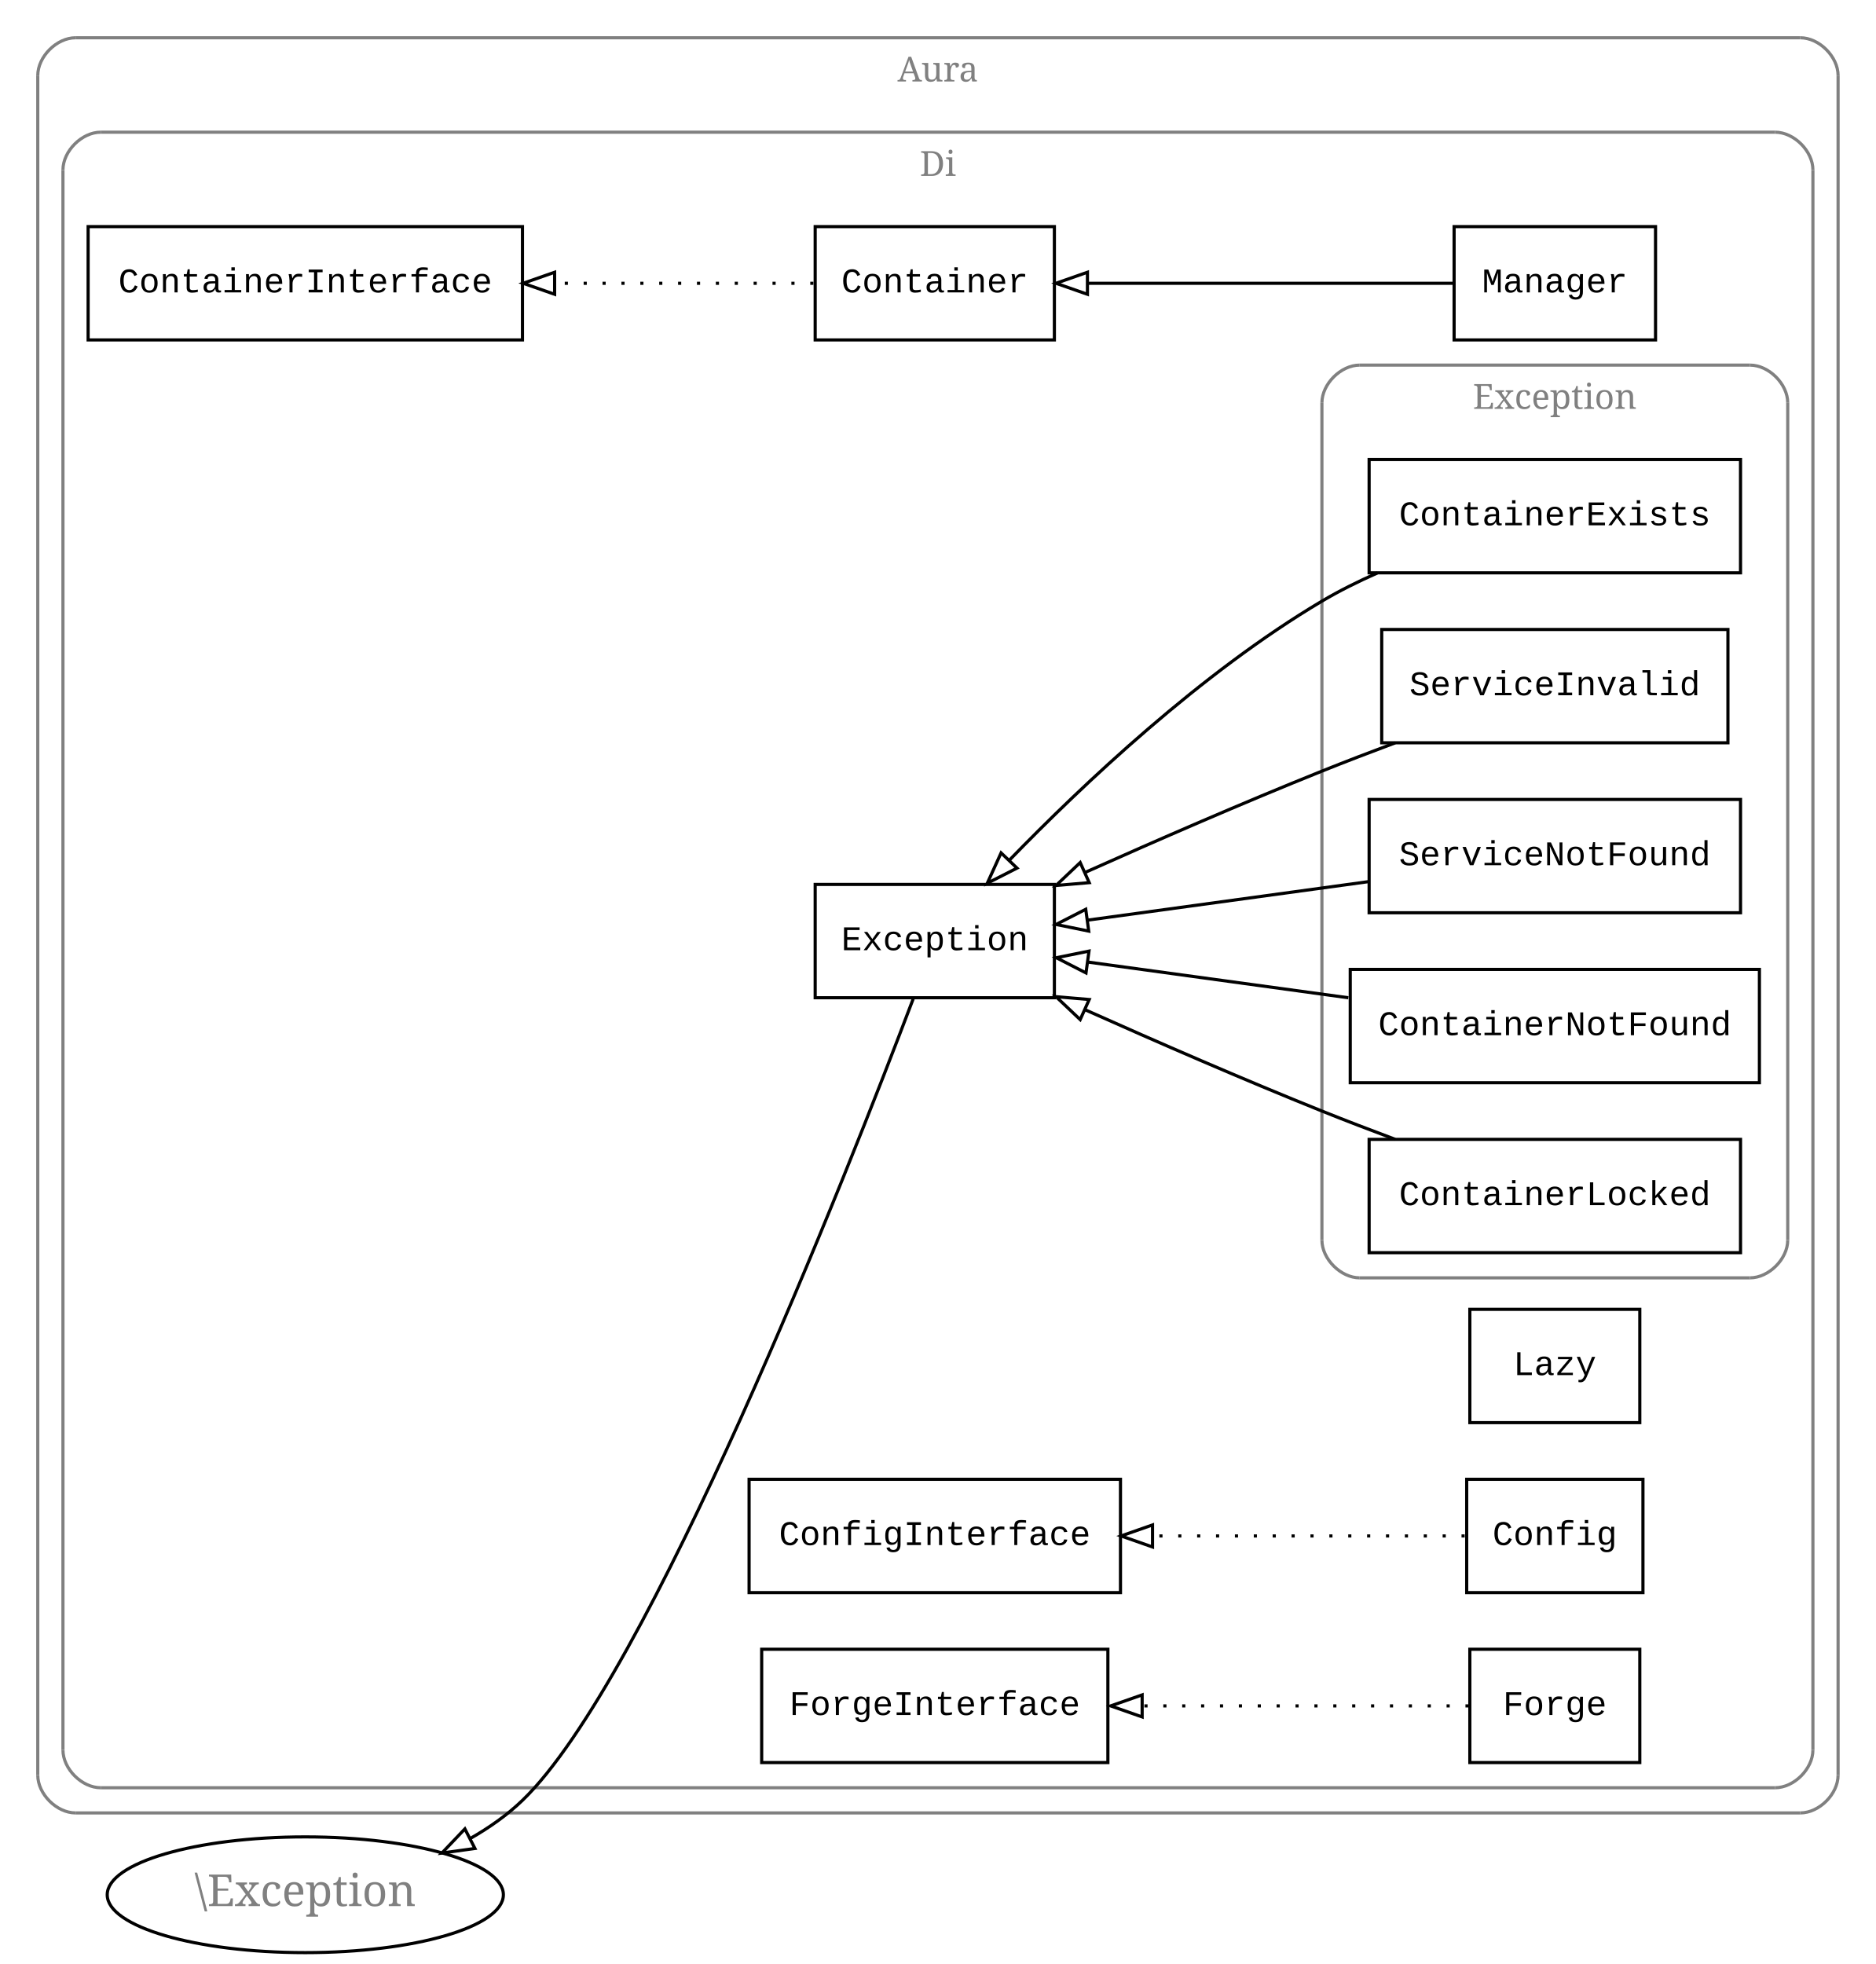
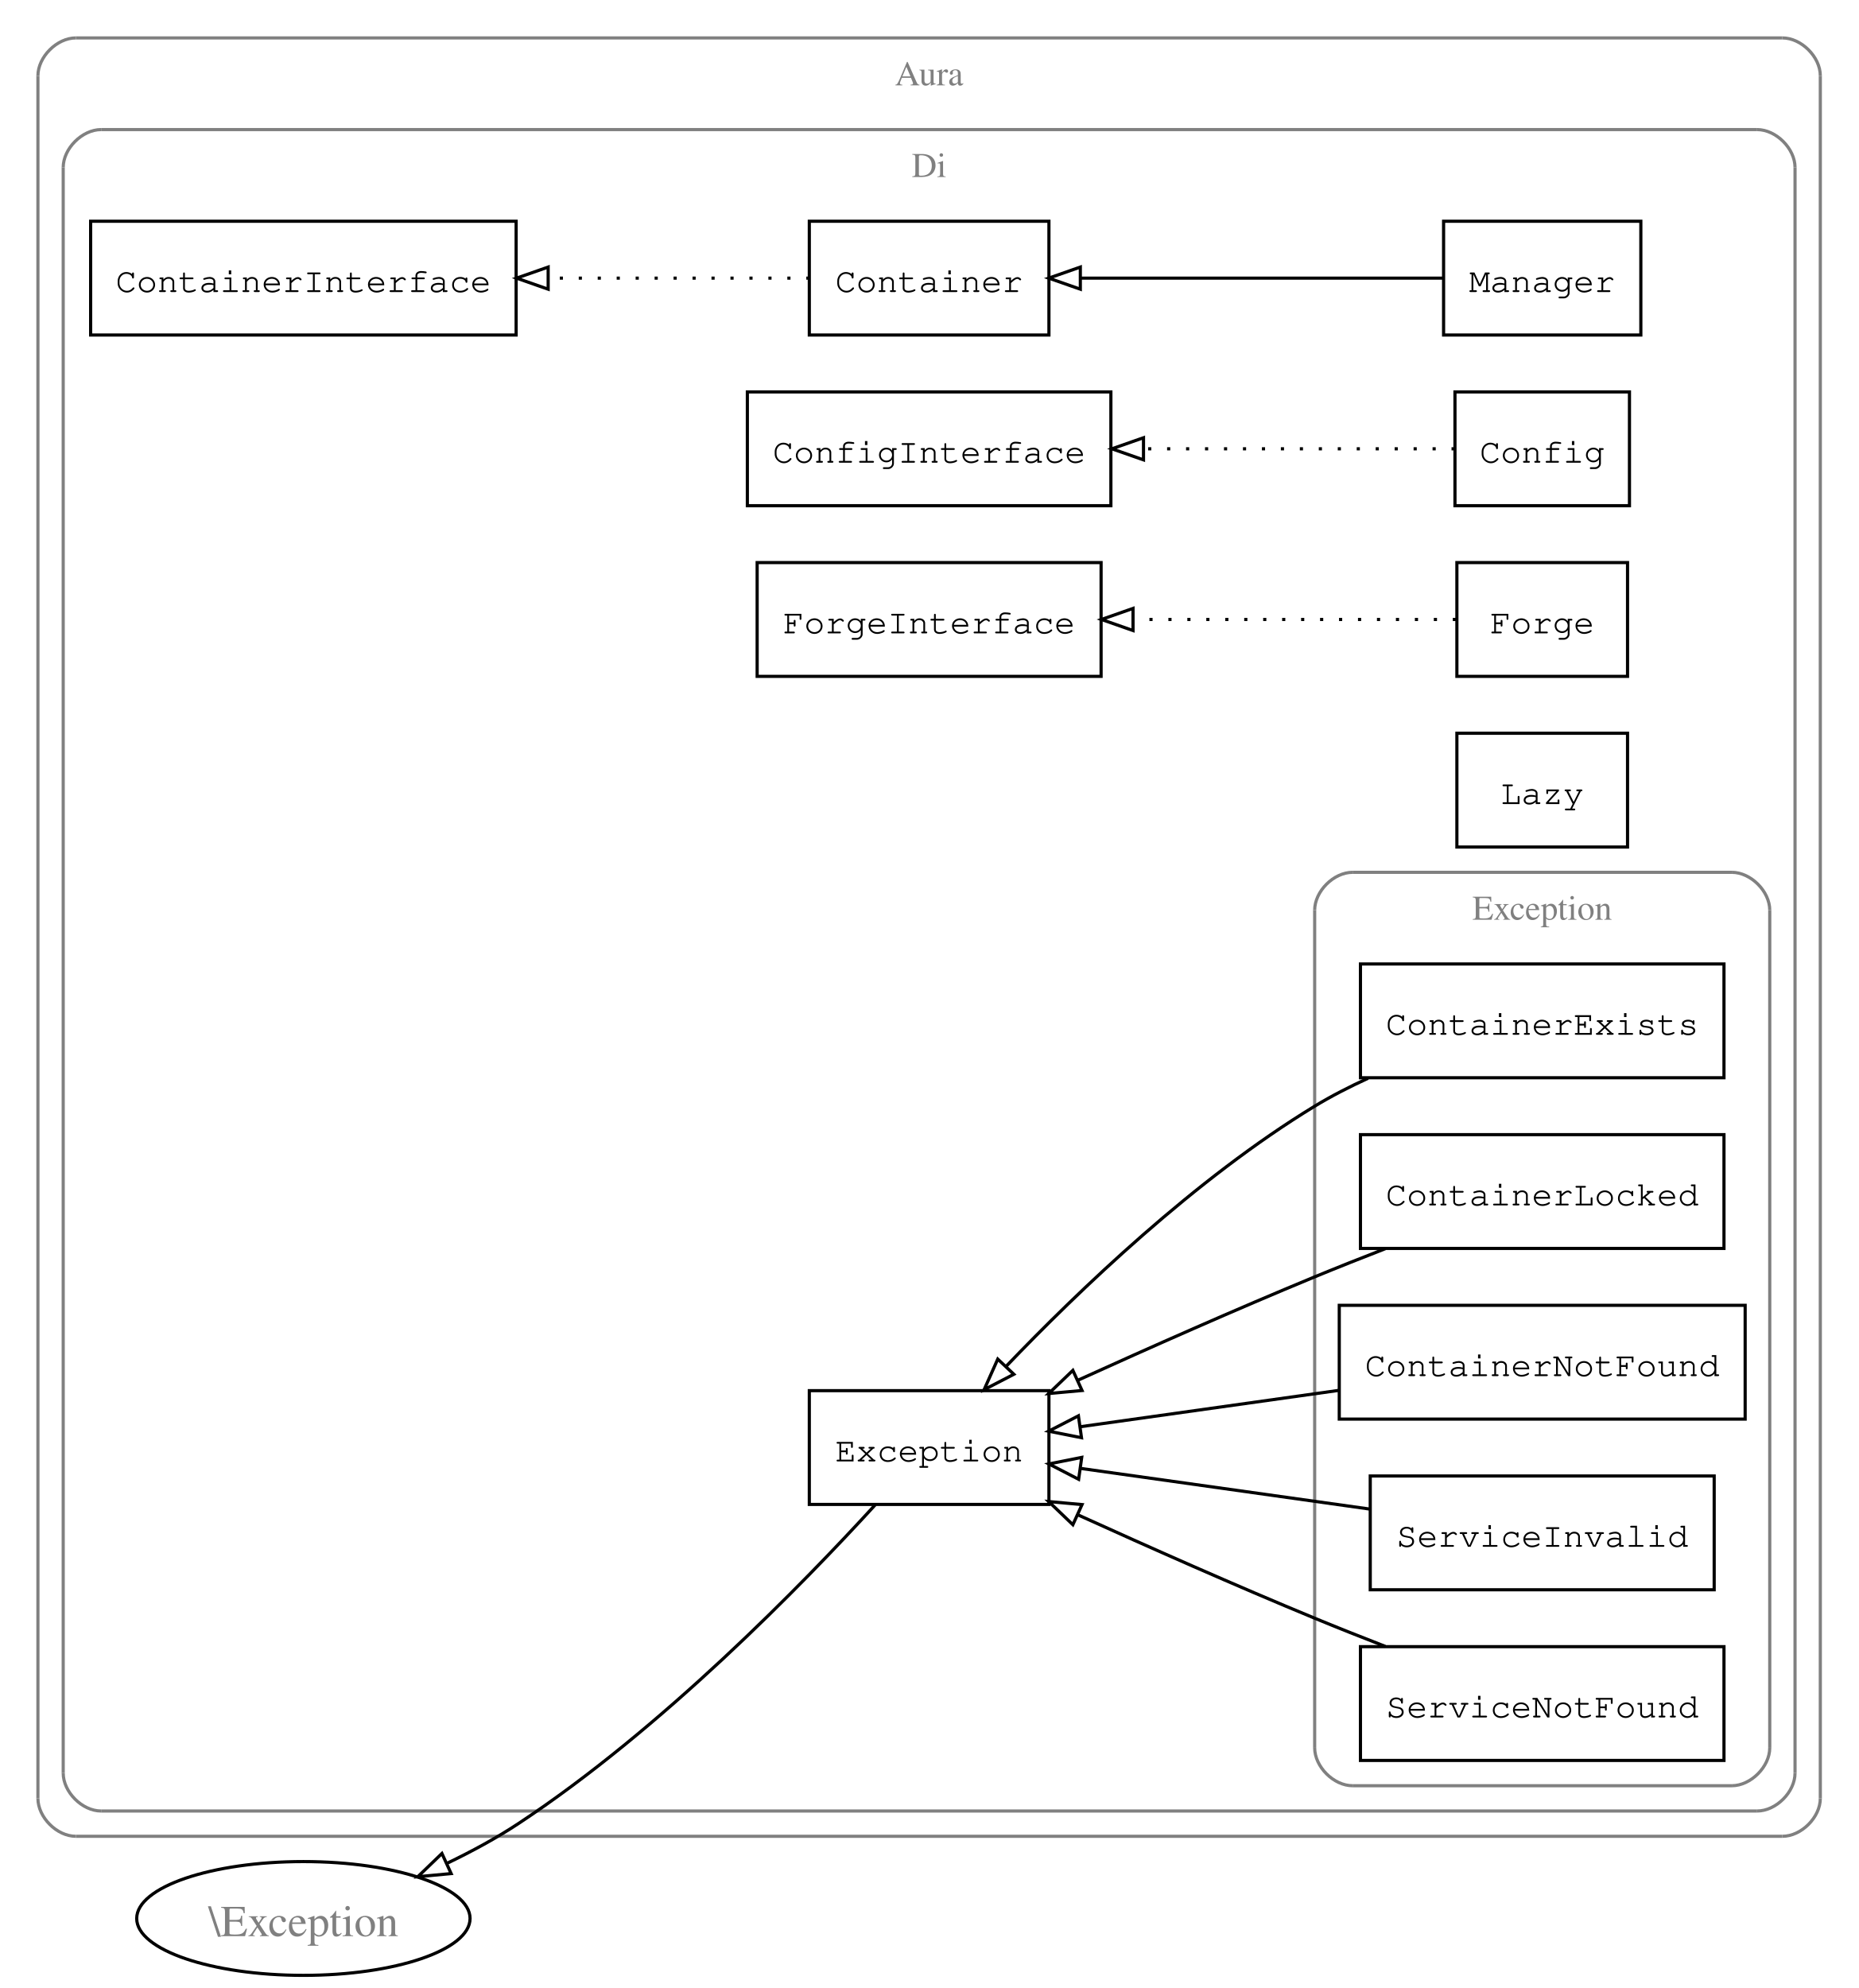
- <svg xmlns="http://www.w3.org/2000/svg" xmlns:xlink="http://www.w3.org/1999/xlink" width="596pt" height="624pt" viewBox="0.00 0.00 596.00 624.00">
-   <g id="graph1" class="graph" transform="scale(1 1) rotate(0) translate(4 620)">
-     <polygon fill="white" stroke="white" points="-4,5 -4,-620 593,-620 593,5 -4,5" />
+ <svg xmlns="http://www.w3.org/2000/svg" xmlns:xlink="http://www.w3.org/1999/xlink" width="588pt" height="629pt" viewBox="0.00 0.00 588.00 629.00">
+   <g id="graph1" class="graph" transform="scale(1 1) rotate(0) translate(4 625)">
+     <polygon fill="white" stroke="white" points="-4,5 -4,-625 585,-625 585,5 -4,5" />
    <g id="graph2" class="cluster">
-       <polyline fill="none" stroke="gray" points="20,-44 568,-44 " />
-       <path fill="none" stroke="gray" d="M568,-44C574,-44 580,-50 580,-56" />
-       <polyline fill="none" stroke="gray" points="580,-56 580,-596 " />
-       <path fill="none" stroke="gray" d="M580,-596C580,-602 574,-608 568,-608" />
-       <polyline fill="none" stroke="gray" points="568,-608 20,-608 " />
-       <path fill="none" stroke="gray" d="M20,-608C14,-608 8,-602 8,-596" />
-       <polyline fill="none" stroke="gray" points="8,-596 8,-56 " />
+       <polyline fill="none" stroke="gray" points="20,-44 560,-44 " />
+       <path fill="none" stroke="gray" d="M560,-44C566,-44 572,-50 572,-56" />
+       <polyline fill="none" stroke="gray" points="572,-56 572,-601 " />
+       <path fill="none" stroke="gray" d="M572,-601C572,-607 566,-613 560,-613" />
+       <polyline fill="none" stroke="gray" points="560,-613 20,-613 " />
+       <path fill="none" stroke="gray" d="M20,-613C14,-613 8,-607 8,-601" />
+       <polyline fill="none" stroke="gray" points="8,-601 8,-56 " />
      <path fill="none" stroke="gray" d="M8,-56C8,-50 14,-44 20,-44" />
-       <text text-anchor="middle" x="294" y="-594.1" font-family="Times Roman,serif" font-size="11.00" fill="gray">Aura</text>
+       <text text-anchor="middle" x="290" y="-598" font-family="Times,serif" font-size="11.00" fill="gray">Aura</text>
    </g>
    <g id="graph3" class="cluster">
-       <polyline fill="none" stroke="gray" points="28,-52 560,-52 " />
-       <path fill="none" stroke="gray" d="M560,-52C566,-52 572,-58 572,-64" />
-       <polyline fill="none" stroke="gray" points="572,-64 572,-566 " />
-       <path fill="none" stroke="gray" d="M572,-566C572,-572 566,-578 560,-578" />
-       <polyline fill="none" stroke="gray" points="560,-578 28,-578 " />
-       <path fill="none" stroke="gray" d="M28,-578C22,-578 16,-572 16,-566" />
-       <polyline fill="none" stroke="gray" points="16,-566 16,-64 " />
+       <polyline fill="none" stroke="gray" points="28,-52 552,-52 " />
+       <path fill="none" stroke="gray" d="M552,-52C558,-52 564,-58 564,-64" />
+       <polyline fill="none" stroke="gray" points="564,-64 564,-572 " />
+       <path fill="none" stroke="gray" d="M564,-572C564,-578 558,-584 552,-584" />
+       <polyline fill="none" stroke="gray" points="552,-584 28,-584 " />
+       <path fill="none" stroke="gray" d="M28,-584C22,-584 16,-578 16,-572" />
+       <polyline fill="none" stroke="gray" points="16,-572 16,-64 " />
      <path fill="none" stroke="gray" d="M16,-64C16,-58 22,-52 28,-52" />
-       <text text-anchor="middle" x="294" y="-564.1" font-family="Times Roman,serif" font-size="11.00" fill="gray">Di</text>
+       <text text-anchor="middle" x="290" y="-569" font-family="Times,serif" font-size="11.00" fill="gray">Di</text>
    </g>
    <g id="graph4" class="cluster">
-       <polyline fill="none" stroke="gray" points="428,-214 552,-214 " />
-       <path fill="none" stroke="gray" d="M552,-214C558,-214 564,-220 564,-226" />
-       <polyline fill="none" stroke="gray" points="564,-226 564,-492 " />
-       <path fill="none" stroke="gray" d="M564,-492C564,-498 558,-504 552,-504" />
-       <polyline fill="none" stroke="gray" points="552,-504 428,-504 " />
-       <path fill="none" stroke="gray" d="M428,-504C422,-504 416,-498 416,-492" />
-       <polyline fill="none" stroke="gray" points="416,-492 416,-226 " />
-       <path fill="none" stroke="gray" d="M416,-226C416,-220 422,-214 428,-214" />
-       <text text-anchor="middle" x="490" y="-490.1" font-family="Times Roman,serif" font-size="11.00" fill="gray">Exception</text>
+       <polyline fill="none" stroke="gray" points="424,-60 544,-60 " />
+       <path fill="none" stroke="gray" d="M544,-60C550,-60 556,-66 556,-72" />
+       <polyline fill="none" stroke="gray" points="556,-72 556,-337 " />
+       <path fill="none" stroke="gray" d="M556,-337C556,-343 550,-349 544,-349" />
+       <polyline fill="none" stroke="gray" points="544,-349 424,-349 " />
+       <path fill="none" stroke="gray" d="M424,-349C418,-349 412,-343 412,-337" />
+       <polyline fill="none" stroke="gray" points="412,-337 412,-72 " />
+       <path fill="none" stroke="gray" d="M412,-72C412,-66 418,-60 424,-60" />
+       <text text-anchor="middle" x="484" y="-334" font-family="Times,serif" font-size="11.00" fill="gray">Exception</text>
    </g>
    <g id="node4" class="node">
      <a xlink:href="db_src_Aura_Di_Exception_ContainerExists.html" xlink:title="ContainerExists" target="_parent">
-         <polygon fill="none" stroke="black" points="549,-474 431,-474 431,-438 549,-438 549,-474" />
-         <text text-anchor="middle" x="490" y="-453.1" font-family="Courier New" font-size="11.00">ContainerExists</text>
+         <polygon fill="none" stroke="black" points="541.516,-320 426.484,-320 426.484,-284 541.516,-284 541.516,-320" />
+         <text text-anchor="middle" x="484" y="-297.6" font-family="Courier,monospace" font-size="11.00">ContainerExists</text>
      </a>
    </g>
-     <g id="node17" class="node">
+     <g id="node13" class="node">
      <a xlink:href="db_src_Aura_Di_Exception.html" xlink:title="Exception" target="_parent">
-         <polygon fill="none" stroke="black" points="331,-339 255,-339 255,-303 331,-303 331,-339" />
-         <text text-anchor="middle" x="293" y="-318.1" font-family="Courier New" font-size="11.00">Exception</text>
+         <polygon fill="none" stroke="black" points="327.911,-185 252.089,-185 252.089,-149 327.911,-149 327.911,-185" />
+         <text text-anchor="middle" x="290" y="-162.6" font-family="Courier,monospace" font-size="11.00">Exception</text>
+       </a>
+     </g>
+     <g id="edge6" class="edge">
+       <path fill="none" stroke="black" d="M428.892,-283.832C423.042,-281.166 417.297,-278.219 412,-275 374.219,-252.041 337.267,-216.62 314.338,-192.659" />
+       <polygon fill="none" stroke="black" points="316.813,-190.182 307.403,-185.312 311.722,-194.987 316.813,-190.182" />
+     </g>
+     <g id="node5" class="node">
+       <a xlink:href="db_src_Aura_Di_Exception_ContainerLocked.html" xlink:title="ContainerLocked" target="_parent">
+         <polygon fill="none" stroke="black" points="541.516,-266 426.484,-266 426.484,-230 541.516,-230 541.516,-266" />
+         <text text-anchor="middle" x="484" y="-243.6" font-family="Courier,monospace" font-size="11.00">ContainerLocked</text>
      </a>
    </g>
    <g id="edge8" class="edge">
-       <path fill="none" stroke="black" d="M433.622,-437.951C427.522,-435.263 421.529,-432.278 416,-429 377.621,-406.244 340.052,-370.777 316.736,-346.75" />
-       <polygon fill="none" stroke="black" points="319.126,-344.186 309.683,-339.381 314.069,-349.026 319.126,-344.186" />
+       <path fill="none" stroke="black" d="M434.352,-229.917C426.84,-227.004 419.192,-223.969 412,-221 387.069,-210.706 359.593,-198.514 337.133,-188.322" />
+       <polygon fill="none" stroke="black" points="338.388,-185.047 327.837,-184.088 335.486,-191.418 338.388,-185.047" />
    </g>
-     <g id="node5" class="node">
-       <a xlink:href="db_src_Aura_Di_Exception_ServiceInvalid.html" xlink:title="ServiceInvalid" target="_parent">
-         <polygon fill="none" stroke="black" points="545,-420 435,-420 435,-384 545,-384 545,-420" />
-         <text text-anchor="middle" x="490" y="-399.1" font-family="Courier New" font-size="11.00">ServiceInvalid</text>
+     <g id="node6" class="node">
+       <a xlink:href="db_src_Aura_Di_Exception_ContainerNotFound.html" xlink:title="ContainerNotFound" target="_parent">
+         <polygon fill="none" stroke="black" points="548.218,-212 419.782,-212 419.782,-176 548.218,-176 548.218,-212" />
+         <text text-anchor="middle" x="484" y="-189.6" font-family="Courier,monospace" font-size="11.00">ContainerNotFound</text>
      </a>
    </g>
    <g id="edge10" class="edge">
-       <path fill="none" stroke="black" d="M439.282,-383.982C431.455,-381.061 423.488,-378.006 416,-375 391.003,-364.964 363.524,-352.992 340.892,-342.874" />
-       <polygon fill="none" stroke="black" points="342.067,-339.565 331.51,-338.662 339.2,-345.951 342.067,-339.565" />
+       <path fill="none" stroke="black" d="M419.866,-185.122C393.184,-181.37 362.649,-177.076 338.002,-173.61" />
+       <polygon fill="none" stroke="black" points="338.217,-170.106 327.827,-172.179 337.243,-177.037 338.217,-170.106" />
    </g>
-     <g id="node6" class="node">
-       <a xlink:href="db_src_Aura_Di_Exception_ServiceNotFound.html" xlink:title="ServiceNotFound" target="_parent">
-         <polygon fill="none" stroke="black" points="549,-366 431,-366 431,-330 549,-330 549,-366" />
-         <text text-anchor="middle" x="490" y="-345.1" font-family="Courier New" font-size="11.00">ServiceNotFound</text>
+     <g id="node7" class="node">
+       <a xlink:href="db_src_Aura_Di_Exception_ServiceInvalid.html" xlink:title="ServiceInvalid" target="_parent">
+         <polygon fill="none" stroke="black" points="538.416,-158 429.584,-158 429.584,-122 538.416,-122 538.416,-158" />
+         <text text-anchor="middle" x="484" y="-135.6" font-family="Courier,monospace" font-size="11.00">ServiceInvalid</text>
      </a>
    </g>
    <g id="edge12" class="edge">
-       <path fill="none" stroke="black" d="M430.894,-339.899C402.353,-335.987 368.528,-331.352 341.523,-327.65" />
-       <polygon fill="none" stroke="black" points="341.914,-324.171 331.532,-326.281 340.964,-331.107 341.914,-324.171" />
+       <path fill="none" stroke="black" d="M429.772,-147.485C401.037,-151.526 365.876,-156.471 338.136,-160.371" />
+       <polygon fill="none" stroke="black" points="337.312,-156.953 327.897,-161.811 338.287,-163.885 337.312,-156.953" />
    </g>
-     <g id="node7" class="node">
-       <a xlink:href="db_src_Aura_Di_Exception_ContainerNotFound.html" xlink:title="ContainerNotFound" target="_parent">
-         <polygon fill="none" stroke="black" points="555,-312 425,-312 425,-276 555,-276 555,-312" />
-         <text text-anchor="middle" x="490" y="-291.1" font-family="Courier New" font-size="11.00">ContainerNotFound</text>
+     <g id="node8" class="node">
+       <a xlink:href="db_src_Aura_Di_Exception_ServiceNotFound.html" xlink:title="ServiceNotFound" target="_parent">
+         <polygon fill="none" stroke="black" points="541.516,-104 426.484,-104 426.484,-68 541.516,-68 541.516,-104" />
+         <text text-anchor="middle" x="484" y="-81.6" font-family="Courier,monospace" font-size="11.00">ServiceNotFound</text>
      </a>
    </g>
    <g id="edge14" class="edge">
-       <path fill="none" stroke="black" d="M424.402,-302.991C397.349,-306.698 366.555,-310.919 341.581,-314.342" />
-       <polygon fill="none" stroke="black" points="341.046,-310.882 331.614,-315.708 341.997,-317.817 341.046,-310.882" />
+       <path fill="none" stroke="black" d="M434.352,-104.083C426.84,-106.996 419.192,-110.031 412,-113 387.069,-123.294 359.593,-135.486 337.133,-145.678" />
+       <polygon fill="none" stroke="black" points="335.486,-142.582 327.837,-149.912 338.388,-148.953 335.486,-142.582" />
    </g>
-     <g id="node8" class="node">
-       <a xlink:href="db_src_Aura_Di_Exception_ContainerLocked.html" xlink:title="ContainerLocked" target="_parent">
-         <polygon fill="none" stroke="black" points="549,-258 431,-258 431,-222 549,-222 549,-258" />
-         <text text-anchor="middle" x="490" y="-237.1" font-family="Courier New" font-size="11.00">ContainerLocked</text>
+     <g id="node9" class="node">
+       <a xlink:href="db_src_Aura_Di_Config.html" xlink:title="Config" target="_parent">
+         <polygon fill="none" stroke="black" points="511.608,-501 456.392,-501 456.392,-465 511.608,-465 511.608,-501" />
+         <text text-anchor="middle" x="484" y="-478.6" font-family="Courier,monospace" font-size="11.00">Config</text>
      </a>
    </g>
-     <g id="edge16" class="edge">
-       <path fill="none" stroke="black" d="M439.282,-258.018C431.455,-260.939 423.488,-263.994 416,-267 391.003,-277.036 363.524,-289.008 340.892,-299.126" />
-       <polygon fill="none" stroke="black" points="339.2,-296.049 331.51,-303.338 342.067,-302.435 339.2,-296.049" />
-     </g>
-     <g id="node9" class="node">
-       <a xlink:href="db_src_Aura_Di_Manager.html" xlink:title="Manager" target="_parent">
-         <polygon fill="none" stroke="black" points="522,-548 458,-548 458,-512 522,-512 522,-548" />
-         <text text-anchor="middle" x="490" y="-527.1" font-family="Courier New" font-size="11.00">Manager</text>
+     <g id="node10" class="node">
+       <a xlink:href="db_src_Aura_Di_ConfigInterface.html" xlink:title="ConfigInterface" target="_parent">
+         <polygon fill="none" stroke="black" points="347.516,-501 232.484,-501 232.484,-465 347.516,-465 347.516,-501" />
+         <text text-anchor="middle" x="290" y="-478.6" font-family="Courier,monospace" font-size="11.00">ConfigInterface</text>
      </a>
    </g>
-     <g id="node14" class="node">
-       <a xlink:href="db_src_Aura_Di_Container.html" xlink:title="Container" target="_parent">
-         <polygon fill="none" stroke="black" points="331,-548 255,-548 255,-512 331,-512 331,-548" />
-         <text text-anchor="middle" x="293" y="-527.1" font-family="Courier New" font-size="11.00">Container</text>
-       </a>
-     </g>
-     <g id="edge6" class="edge">
-       <path fill="none" stroke="black" d="M457.91,-530C426.453,-530 378.082,-530 341.849,-530" />
-       <polygon fill="none" stroke="black" points="341.502,-526.5 331.502,-530 341.502,-533.5 341.502,-526.5" />
-     </g>
-     <g id="node10" class="node">
-       <a xlink:href="db_src_Aura_Di_ForgeInterface.html" xlink:title="ForgeInterface" target="_parent">
-         <polygon fill="none" stroke="black" points="348,-96 238,-96 238,-60 348,-60 348,-96" />
-         <text text-anchor="middle" x="293" y="-75.1" font-family="Courier New" font-size="11.00">ForgeInterface</text>
-       </a>
+     <g id="edge20" class="edge">
+       <path fill="none" stroke="black" stroke-dasharray="1,5" d="M456.303,-483C430.997,-483 391.934,-483 358.135,-483" />
+       <polygon fill="none" stroke="black" points="357.835,-479.5 347.835,-483 357.835,-486.5 357.835,-479.5" />
    </g>
    <g id="node11" class="node">
-       <a xlink:href="db_src_Aura_Di_Lazy.html" xlink:title="Lazy" target="_parent">
-         <polygon fill="none" stroke="black" points="517,-204 463,-204 463,-168 517,-168 517,-204" />
-         <text text-anchor="middle" x="490" y="-183.1" font-family="Courier New" font-size="11.00">Lazy</text>
+       <a xlink:href="db_src_Aura_Di_Container.html" xlink:title="Container" target="_parent">
+         <polygon fill="none" stroke="black" points="327.911,-555 252.089,-555 252.089,-519 327.911,-519 327.911,-555" />
+         <text text-anchor="middle" x="290" y="-532.6" font-family="Courier,monospace" font-size="11.00">Container</text>
      </a>
    </g>
    <g id="node12" class="node">
      <a xlink:href="db_src_Aura_Di_ContainerInterface.html" xlink:title="ContainerInterface" target="_parent">
-         <polygon fill="none" stroke="black" points="162,-548 24,-548 24,-512 162,-512 162,-548" />
-         <text text-anchor="middle" x="93" y="-527.1" font-family="Courier New" font-size="11.00">ContainerInterface</text>
+         <polygon fill="none" stroke="black" points="159.319,-555 24.68,-555 24.68,-519 159.319,-519 159.319,-555" />
+         <text text-anchor="middle" x="92" y="-532.6" font-family="Courier,monospace" font-size="11.00">ContainerInterface</text>
      </a>
    </g>
-     <g id="node13" class="node">
-       <a xlink:href="db_src_Aura_Di_Config.html" xlink:title="Config" target="_parent">
-         <polygon fill="none" stroke="black" points="518,-150 462,-150 462,-114 518,-114 518,-150" />
-         <text text-anchor="middle" x="490" y="-129.1" font-family="Courier New" font-size="11.00">Config</text>
+     <g id="edge22" class="edge">
+       <path fill="none" stroke="black" stroke-dasharray="1,5" d="M252.134,-537C228.925,-537 198.099,-537 169.761,-537" />
+       <polygon fill="none" stroke="black" points="169.453,-533.5 159.453,-537 169.453,-540.5 169.453,-533.5" />
+     </g>
+     <g id="node25" class="node">
+       <ellipse fill="none" stroke="black" cx="92" cy="-18" rx="52.742" ry="18" />
+       <text text-anchor="middle" x="92" y="-12.4" font-family="Times,serif" font-size="14.00" fill="gray">\Exception</text>
+     </g>
+     <g id="edge16" class="edge">
+       <path fill="none" stroke="black" d="M272.98,-148.906C249.956,-123.728 205.276,-77.861 160,-48 153.041,-43.41 145.265,-39.208 137.543,-35.494" />
+       <polygon fill="none" stroke="black" points="138.758,-32.201 128.209,-31.213 135.84,-38.563 138.758,-32.201" />
+     </g>
+     <g id="node14" class="node">
+       <a xlink:href="db_src_Aura_Di_Forge.html" xlink:title="Forge" target="_parent">
+         <polygon fill="none" stroke="black" points="511,-447 457,-447 457,-411 511,-411 511,-447" />
+         <text text-anchor="middle" x="484" y="-424.6" font-family="Courier,monospace" font-size="11.00">Forge</text>
      </a>
    </g>
    <g id="node15" class="node">
-       <a xlink:href="db_src_Aura_Di_ConfigInterface.html" xlink:title="ConfigInterface" target="_parent">
-         <polygon fill="none" stroke="black" points="352,-150 234,-150 234,-114 352,-114 352,-150" />
-         <text text-anchor="middle" x="293" y="-129.1" font-family="Courier New" font-size="11.00">ConfigInterface</text>
-       </a>
-     </g>
-     <g id="edge20" class="edge">
-       <path fill="none" stroke="black" stroke-dasharray="1,5" d="M461.355,-132C435.533,-132 396.516,-132 362.544,-132" />
-       <polygon fill="none" stroke="black" points="362.183,-128.5 352.183,-132 362.183,-135.5 362.183,-128.5" />
-     </g>
-     <g id="edge22" class="edge">
-       <path fill="none" stroke="black" stroke-dasharray="1,5" d="M254.438,-530C231.186,-530 200.698,-530 172.487,-530" />
-       <polygon fill="none" stroke="black" points="172.214,-526.5 162.214,-530 172.214,-533.5 172.214,-526.5" />
-     </g>
-     <g id="node16" class="node">
-       <a xlink:href="db_src_Aura_Di_Forge.html" xlink:title="Forge" target="_parent">
-         <polygon fill="none" stroke="black" points="517,-96 463,-96 463,-60 517,-60 517,-96" />
-         <text text-anchor="middle" x="490" y="-75.1" font-family="Courier New" font-size="11.00">Forge</text>
+       <a xlink:href="db_src_Aura_Di_ForgeInterface.html" xlink:title="ForgeInterface" target="_parent">
+         <polygon fill="none" stroke="black" points="344.416,-447 235.584,-447 235.584,-411 344.416,-411 344.416,-447" />
+         <text text-anchor="middle" x="290" y="-424.6" font-family="Courier,monospace" font-size="11.00">ForgeInterface</text>
      </a>
    </g>
    <g id="edge24" class="edge">
-       <path fill="none" stroke="black" stroke-dasharray="1,5" d="M462.608,-78C435.954,-78 394.425,-78 359.133,-78" />
-       <polygon fill="none" stroke="black" points="358.884,-74.5 348.884,-78 358.884,-81.5 358.884,-74.5" />
+       <path fill="none" stroke="black" stroke-dasharray="1,5" d="M456.706,-429C430.533,-429 389.361,-429 354.607,-429" />
+       <polygon fill="none" stroke="black" points="354.523,-425.5 344.523,-429 354.523,-432.5 354.523,-425.5" />
    </g>
-     <g id="node26" class="node">
-       <ellipse fill="none" stroke="black" cx="93" cy="-18" rx="62.932" ry="18.385" />
-       <text text-anchor="middle" x="93" y="-14.4" font-family="Times Roman,serif" font-size="14.00" fill="gray">\Exception</text>
+     <g id="node16" class="node">
+       <a xlink:href="db_src_Aura_Di_Lazy.html" xlink:title="Lazy" target="_parent">
+         <polygon fill="none" stroke="black" points="511,-393 457,-393 457,-357 511,-357 511,-393" />
+         <text text-anchor="middle" x="484" y="-370.6" font-family="Courier,monospace" font-size="11.00">Lazy</text>
+       </a>
+     </g>
+     <g id="node17" class="node">
+       <a xlink:href="db_src_Aura_Di_Manager.html" xlink:title="Manager" target="_parent">
+         <polygon fill="none" stroke="black" points="515.208,-555 452.792,-555 452.792,-519 515.208,-519 515.208,-555" />
+         <text text-anchor="middle" x="484" y="-532.6" font-family="Courier,monospace" font-size="11.00">Manager</text>
+       </a>
    </g>
    <g id="edge18" class="edge">
-       <path fill="none" stroke="black" d="M286.13,-302.617C265.334,-247.748 202.036,-86.571 162,-48 157.133,-43.311 151.416,-39.293 145.39,-35.864" />
-       <polygon fill="none" stroke="black" points="146.899,-32.705 136.404,-31.255 143.704,-38.934 146.899,-32.705" />
+       <path fill="none" stroke="black" d="M452.577,-537C421.78,-537 373.737,-537 338.033,-537" />
+       <polygon fill="none" stroke="black" points="337.849,-533.5 327.849,-537 337.849,-540.5 337.849,-533.5" />
    </g>
  </g>
</svg>
